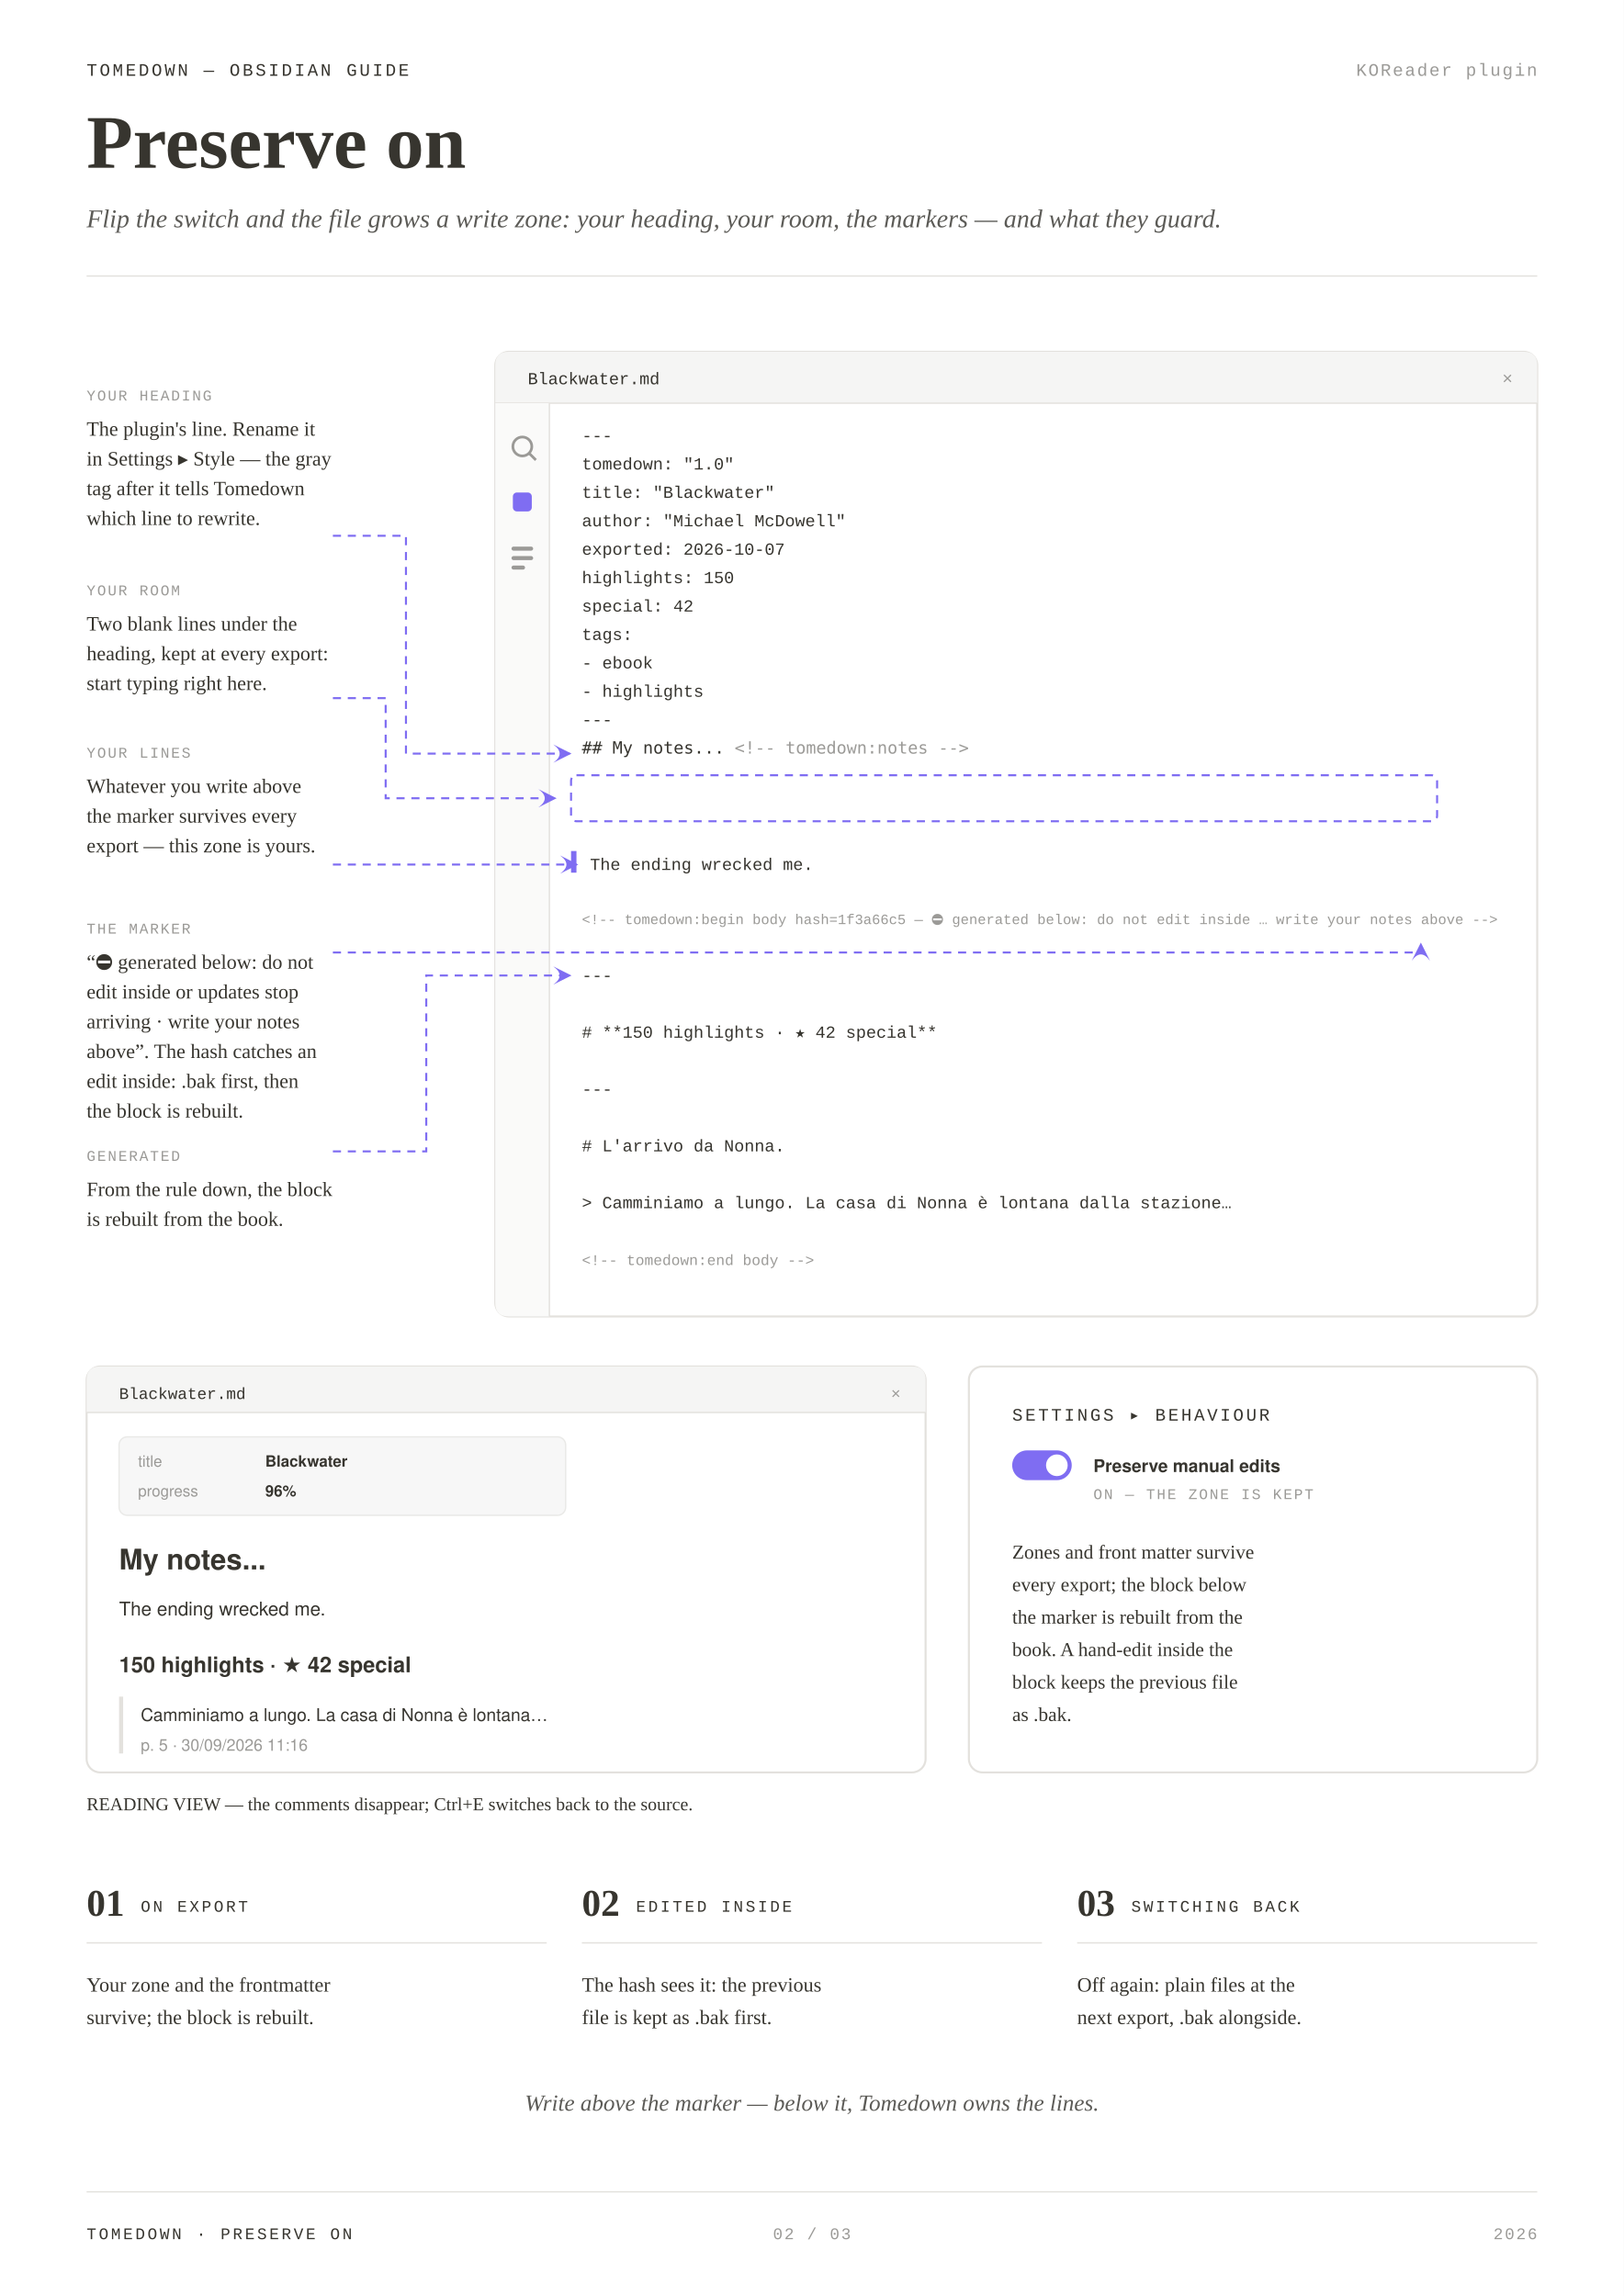
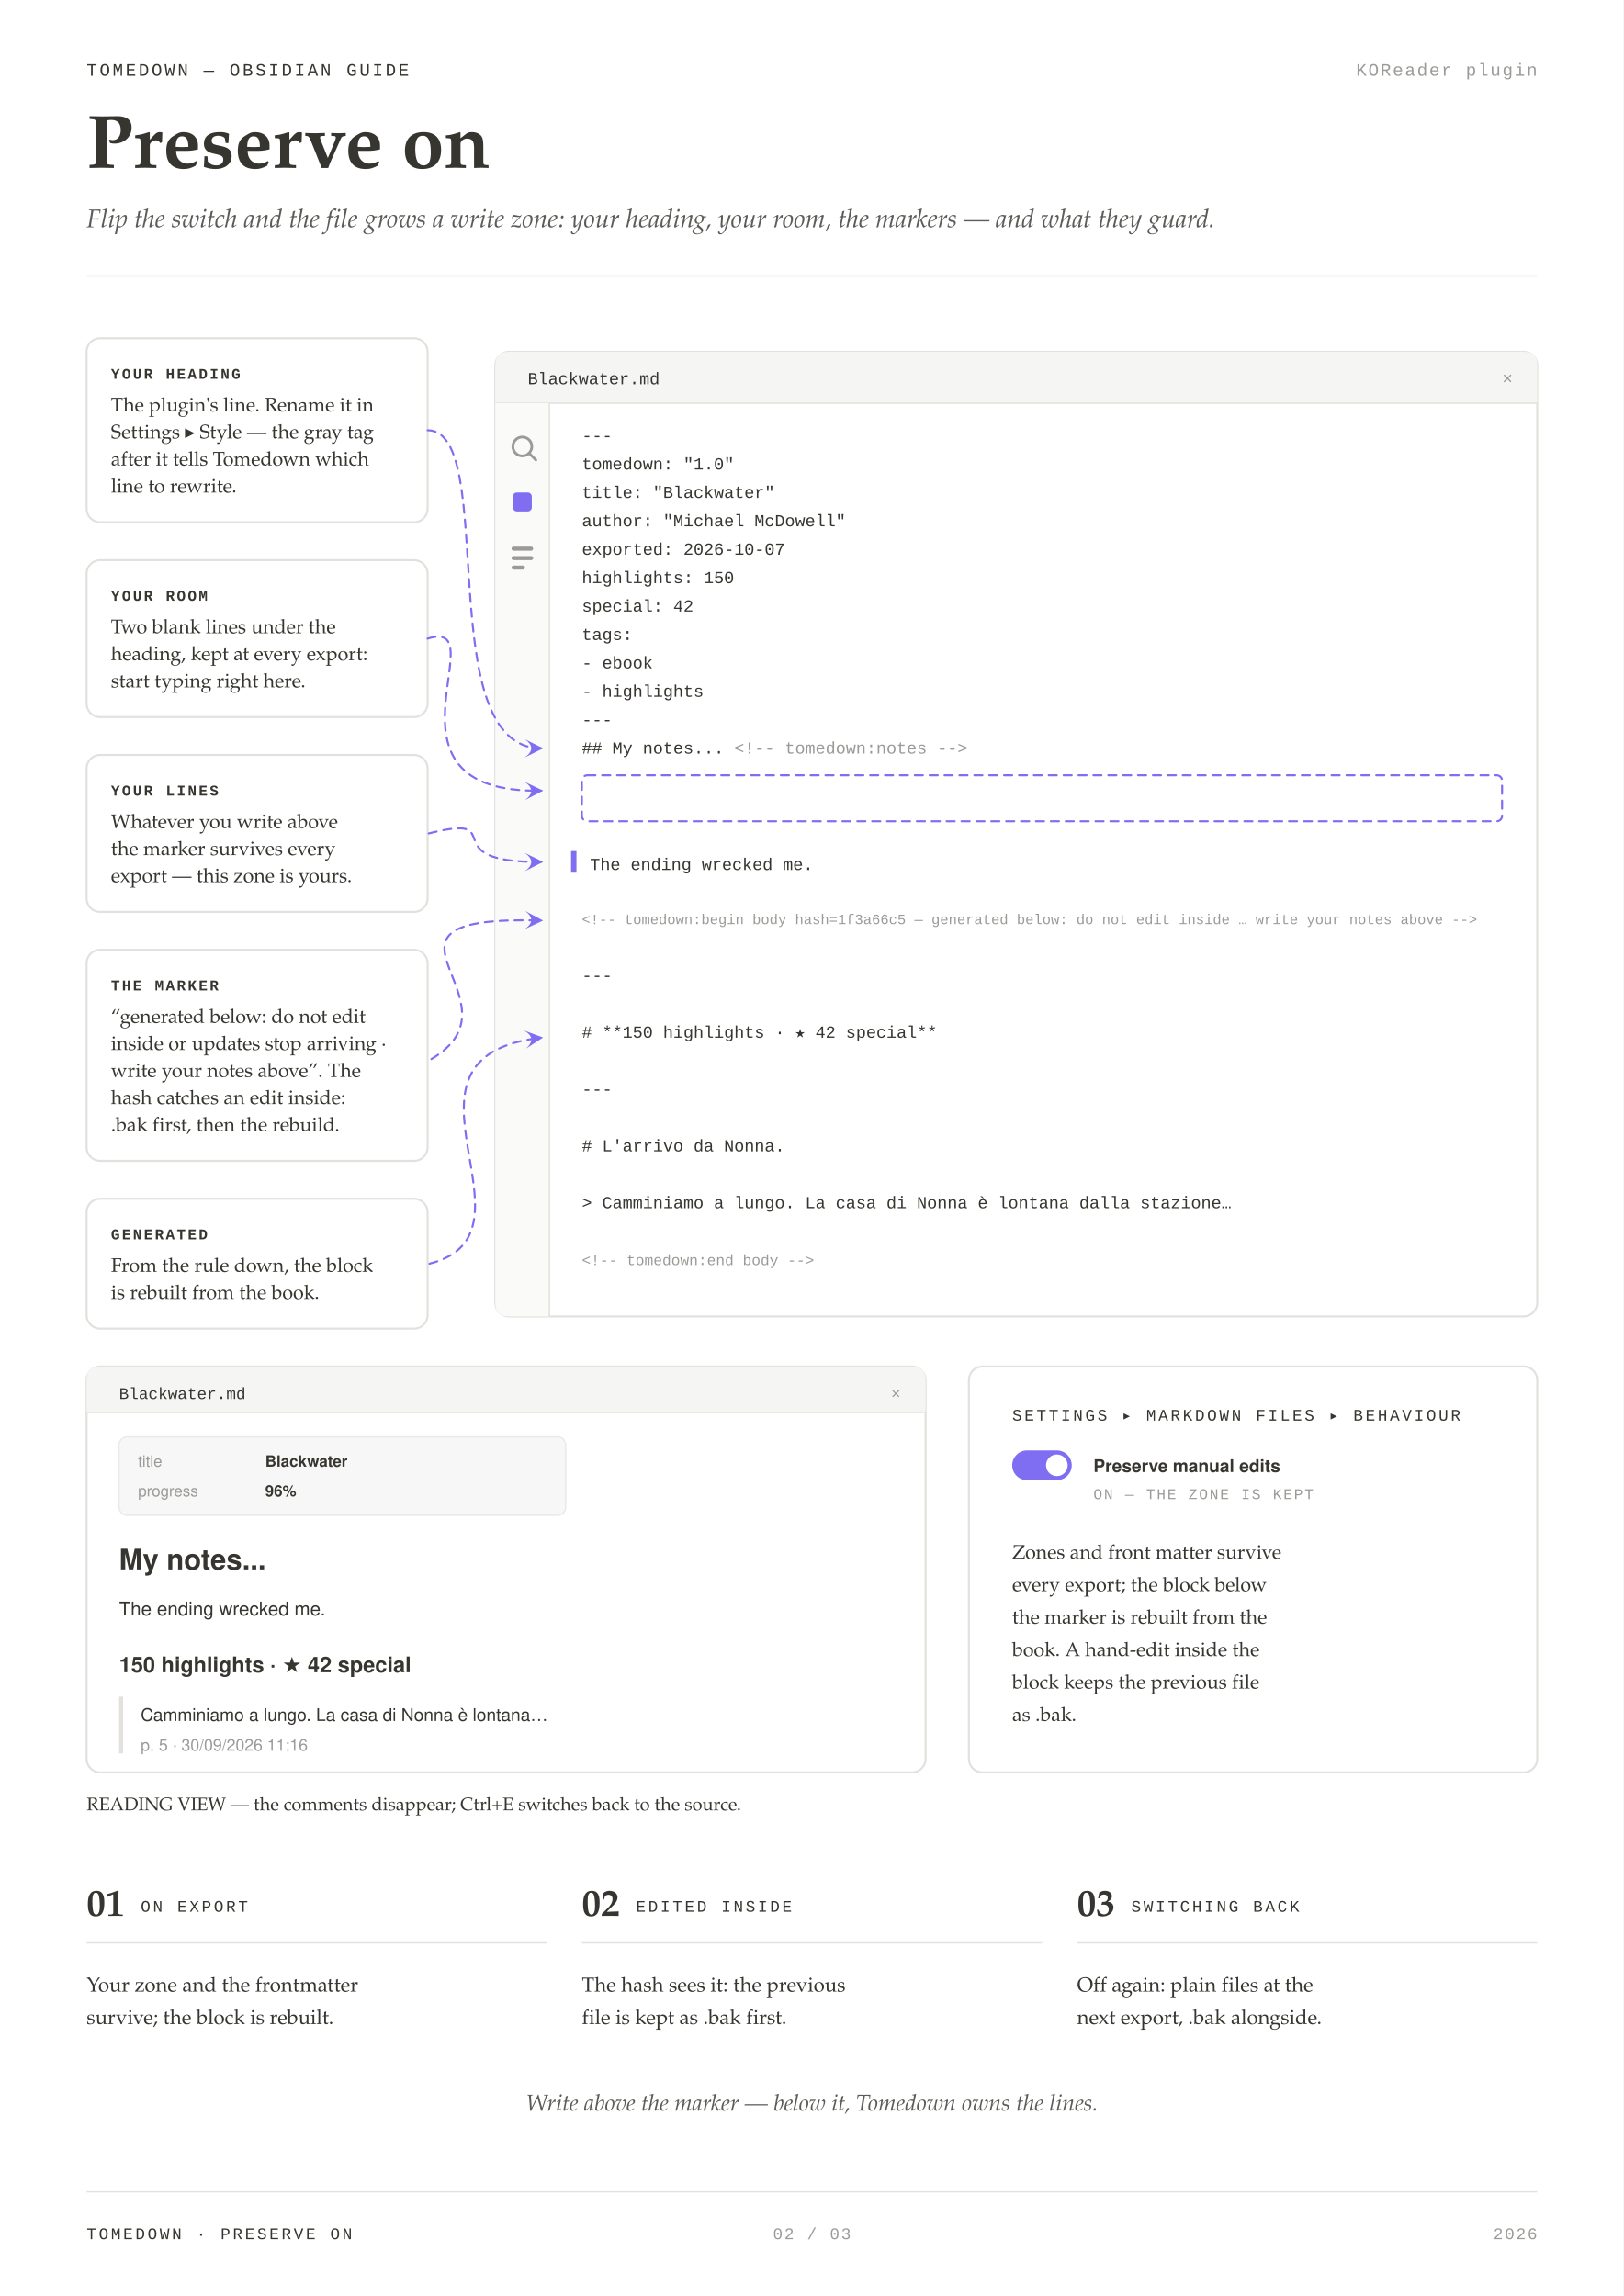
- <svg xmlns="http://www.w3.org/2000/svg" width="1200" height="1697" viewBox="0 0 1200 1697" role="img" aria-label="Tomedown Obsidian guide 02 — the book file with Preserve manual edits on: the tagged heading you can rename, two blank lines of room under it, your own lines above the begin marker, the marker and its hash, the generated block between the markers, the reading view where the comments disappear, and the settings toggle">
-   <style>
-     .display { font-family: Georgia, "Times New Roman", serif; font-weight: 700; fill: #37352F; }
-     .deck    { font-family: Georgia, "Times New Roman", serif; font-style: italic; fill: #5C5B57; }
-     .label   { font-family: "SF Mono", Menlo, Consolas, "Liberation Mono", monospace; letter-spacing: 1.8px; fill: #37352F; }
-     .labelm  { font-family: "SF Mono", Menlo, Consolas, "Liberation Mono", monospace; letter-spacing: 1.2px; fill: #9B9A97; }
-     .body    { font-family: Georgia, "Times New Roman", serif; fill: #37352F; }
-     .code    { font-family: "SF Mono", Menlo, Consolas, "Liberation Mono", monospace; fill: #37352F; }
-     .comment { font-family: "SF Mono", Menlo, Consolas, "Liberation Mono", monospace; fill: #9B9A97; }
-     .menu    { font-family: "Helvetica Neue", Helvetica, Arial, sans-serif; font-weight: 700; fill: #37352F; }
-     .ui      { font-family: "Helvetica Neue", Helvetica, Arial, sans-serif; fill: #37352F; }
-     .uim     { font-family: "Helvetica Neue", Helvetica, Arial, sans-serif; fill: #9B9A97; }
-     .rule    { stroke: #E3E1DD; stroke-width: 1; }
-     .hair    { stroke: #E3E1DD; stroke-width: 1; }
-     .dash    { stroke: #7F6DF2; stroke-width: 1.5; stroke-dasharray: 6 5; fill: none; }
-     .card    { fill: #FFFFFF; stroke: #E3E1DD; stroke-width: 1.5; }
-     .pill    { fill: #FFFFFF; stroke: #E3E1DD; stroke-width: 1.5; }
-     .accent  { fill: #7F6DF2; }
-   </style>
+ <svg xmlns="http://www.w3.org/2000/svg" width="1200" height="1697" aria-label="Tomedown Obsidian guide 02 — the book file with Preserve manual edits on: the tagged heading you can rename, two blank lines of room under it, your own lines above the begin marker, the marker and its hash, the generated block between the markers, the reading view where the comments disappear, and the settings toggle" role="img">
  <defs>
-     <marker id="ah" viewBox="0 0 10 10" refX="9" refY="5" markerWidth="9" markerHeight="9" orient="auto-start-reverse">
-       <path d="M0 0 L10 5 L0 10 Q7 5 0 0 z" fill="#7F6DF2" />
+     <marker orient="auto-start-reverse" markerHeight="9" markerWidth="9" refY="5" refX="9" viewBox="0 0 10 10" id="ah">
+       <path id="svg_1" fill="#7F6DF2" d="m0,0l10,5l-10,5q7,-5 0,-10z" />
    </marker>
  </defs>
-   <rect width="1200" height="1697" fill="#FFFFFF" />
-   <text class="label" x="64" y="56" font-size="13">TOMEDOWN — OBSIDIAN GUIDE</text>
-   <text class="labelm" x="1136" y="56" font-size="13" text-anchor="end">KOReader plugin</text>
-   <text class="display" x="64" y="124" font-size="56">Preserve on</text>
-   <text class="deck" x="64" y="168" font-size="19">Flip the switch and the file grows a write zone: your heading, your room, the markers — and what they guard.</text>
-   <line class="rule" x1="64" y1="204" x2="1136" y2="204" />
-   <rect x="366" y="260" width="770" height="713" rx="10" fill="#FFFFFF" stroke="#E3E1DD" stroke-width="1.5" />
-   <path d="M366 270 Q366 260 376 260 H1126 Q1136 260 1136 270 V298 H366 Z" fill="#F5F5F4" />
-   <line class="hair" x1="366" y1="298" x2="1136" y2="298" />
-   <text class="code" x="390" y="284" font-size="12.5">Blackwater.md</text>
-   <text class="comment" x="1114" y="284" font-size="13" text-anchor="middle">×</text>
-   <path d="M406 298 H366 V963 Q366 973 376 973 H406 Z" fill="#FAFAF9" />
-   <line class="hair" x1="406" y1="298" x2="406" y2="973" />
-   <circle cx="386" cy="330" r="7" fill="none" stroke="#9B9A97" stroke-width="2" />
-   <path d="M391 335 L396 340" stroke="#9B9A97" stroke-width="2" />
-   <rect x="379" y="364" width="14" height="14" rx="3" fill="#7F6DF2" />
-   <rect x="378" y="404" width="16" height="3" rx="1.5" fill="#9B9A97" />
-   <rect x="378" y="411" width="16" height="3" rx="1.5" fill="#9B9A97" />
-   <rect x="378" y="418" width="10" height="3" rx="1.5" fill="#9B9A97" />
-   <text class="code" x="430" y="326" font-size="12.5">---</text>
-   <text class="code" x="430" y="347" font-size="12.5">tomedown: "1.0"</text>
-   <text class="code" x="430" y="368" font-size="12.5">title: "Blackwater"</text>
-   <text class="code" x="430" y="389" font-size="12.5">author: "Michael McDowell"</text>
-   <text class="code" x="430" y="410" font-size="12.5">exported: 2026-10-07</text>
-   <text class="code" x="430" y="431" font-size="12.5">highlights: 150</text>
-   <text class="code" x="430" y="452" font-size="12.5">special: 42</text>
-   <text class="code" x="430" y="473" font-size="12.5">tags:</text>
-   <text class="code" x="430" y="494" font-size="12.5">  - ebook</text>
-   <text class="code" x="430" y="515" font-size="12.5">  - highlights</text>
-   <text class="code" x="430" y="536" font-size="12.5">---</text>
-   <text x="430" y="557" font-size="12.5" font-family="SF Mono, Menlo, Consolas, monospace" fill="#37352F">## My notes... <tspan fill="#9B9A97">&lt;!-- tomedown:notes --&gt;</tspan>
-   </text>
-   <rect class="dash" x="422" y="573" width="640" height="34" rx="4" />
-   <rect class="accent" x="422" y="629" width="4" height="16" />
-   <text class="code" x="436" y="643" font-size="12.5">The ending wrecked me.</text>
-   <text class="code" x="430" y="662" font-size="12.5"> </text>
-   <text class="comment" x="430" y="683" font-size="10.5">&lt;!-- tomedown:begin body hash=1f3a66c5 — ⛔ generated below: do not edit inside … write your notes above --&gt;</text>
-   <text class="code" x="430" y="704" font-size="12.5"> </text>
-   <text class="code" x="430" y="725" font-size="12.5">---</text>
-   <text class="code" x="430" y="746" font-size="12.5"> </text>
-   <text class="code" x="430" y="767" font-size="12.5"># **150 highlights · ★ 42 special**</text>
-   <text class="code" x="430" y="788" font-size="12.5"> </text>
-   <text class="code" x="430" y="809" font-size="12.5">---</text>
-   <text class="code" x="430" y="830" font-size="12.5"> </text>
-   <text class="code" x="430" y="851" font-size="12.5"># L'arrivo da Nonna.</text>
-   <text class="code" x="430" y="872" font-size="12.5"> </text>
-   <text class="code" x="430" y="893" font-size="12.5">&gt; Camminiamo a lungo. La casa di Nonna è lontana dalla stazione…</text>
-   <text class="code" x="430" y="914" font-size="12.5"> </text>
-   <text class="comment" x="430" y="935" font-size="11">&lt;!-- tomedown:end body --&gt;</text>
-   <text class="labelm" x="64" y="296" font-size="11">YOUR HEADING</text>
-   <text class="body" x="64" y="322" font-size="15">The plugin's line. Rename it</text>
-   <text class="body" x="64" y="344" font-size="15">in Settings ▸ Style — the gray</text>
-   <text class="body" x="64" y="366" font-size="15">tag after it tells Tomedown</text>
-   <text class="body" x="64" y="388" font-size="15">which line to rewrite.</text>
-   <path class="dash" marker-end="url(#ah)" d="M246 396 H300 V557 H421" />
-   <text class="labelm" x="64" y="440" font-size="11">YOUR ROOM</text>
-   <text class="body" x="64" y="466" font-size="15">Two blank lines under the</text>
-   <text class="body" x="64" y="488" font-size="15">heading, kept at every export:</text>
-   <text class="body" x="64" y="510" font-size="15">start typing right here.</text>
-   <path class="dash" marker-end="url(#ah)" d="M246 516 H285 V590 H410" />
-   <text class="labelm" x="64" y="560" font-size="11">YOUR LINES</text>
-   <text class="body" x="64" y="586" font-size="15">Whatever you write above</text>
-   <text class="body" x="64" y="608" font-size="15">the marker survives every</text>
-   <text class="body" x="64" y="630" font-size="15">export — this zone is yours.</text>
-   <path class="dash" marker-end="url(#ah)" d="M246 639 H426" />
-   <text class="labelm" x="64" y="690" font-size="11">THE MARKER</text>
-   <text class="body" x="64" y="716" font-size="15">“⛔ generated below: do not</text>
-   <text class="body" x="64" y="738" font-size="15">edit inside or updates stop</text>
-   <text class="body" x="64" y="760" font-size="15">arriving · write your notes</text>
-   <text class="body" x="64" y="782" font-size="15">above”. The hash catches an</text>
-   <text class="body" x="64" y="804" font-size="15">edit inside: .bak first, then</text>
-   <text class="body" x="64" y="826" font-size="15">the block is rebuilt.</text>
-   <path class="dash" marker-end="url(#ah)" d="M246 704 H1050 V698" />
-   <text class="labelm" x="64" y="858" font-size="11">GENERATED</text>
-   <text class="body" x="64" y="884" font-size="15">From the rule down, the block</text>
-   <text class="body" x="64" y="906" font-size="15">is rebuilt from the book.</text>
-   <path class="dash" marker-end="url(#ah)" d="M246 851 H315 V721 H421" />
-   <rect x="64" y="1010" width="620" height="300" rx="10" fill="#FFFFFF" stroke="#E3E1DD" stroke-width="1.5" />
-   <path d="M64 1020 Q64 1010 74 1010 H674 Q684 1010 684 1020 V1044 H64 Z" fill="#F5F5F4" />
-   <line class="hair" x1="64" y1="1044" x2="684" y2="1044" />
-   <text class="code" x="88" y="1034" font-size="12">Blackwater.md</text>
-   <text class="comment" x="662" y="1034" font-size="12" text-anchor="middle">×</text>
-   <rect x="88" y="1062" width="330" height="58" rx="6" fill="#F7F7F7" stroke="#E9E9E7" />
-   <text class="uim" x="102" y="1084" font-size="11.5">title</text>
-   <text class="ui" x="196" y="1084" font-size="11.5" font-weight="700">Blackwater</text>
-   <text class="uim" x="102" y="1106" font-size="11.5">progress</text>
-   <text class="ui" x="196" y="1106" font-size="11.5" font-weight="700">96%</text>
-   <text class="ui" x="88" y="1160" font-size="21" font-weight="700">My notes...</text>
-   <text class="ui" x="88" y="1194" font-size="14">The ending wrecked me.</text>
-   <text class="ui" x="88" y="1236" font-size="16" font-weight="700">150 highlights · ★ 42 special</text>
-   <rect x="88" y="1254" width="3" height="42" fill="#E3E1DD" />
-   <text class="ui" x="104" y="1272" font-size="13">Camminiamo a lungo. La casa di Nonna è lontana…</text>
-   <text class="uim" x="104" y="1294" font-size="12">p. 5 · 30/09/2026 11:16</text>
-   <text class="body" x="64" y="1338" font-size="13.5" fill="#9B9A97">READING VIEW — the comments disappear; Ctrl+E switches back to the source.</text>
-   <rect class="card" x="716" y="1010" width="420" height="300" rx="10" fill="#FBFBFA" />
-   <text class="label" x="748" y="1050" font-size="13">SETTINGS ▸ BEHAVIOUR</text>
-   <rect x="748" y="1072" width="44" height="22" rx="11" fill="#7F6DF2" />
-   <circle cx="781" cy="1083" r="8" fill="#FFFFFF" />
-   <text class="menu" x="808" y="1088" font-size="13">Preserve manual edits</text>
-   <text class="labelm" x="808" y="1108" font-size="11">ON — THE ZONE IS KEPT</text>
-   <text class="body" x="748" y="1152" font-size="14.5">Zones and front matter survive</text>
-   <text class="body" x="748" y="1176" font-size="14.5">every export; the block below</text>
-   <text class="body" x="748" y="1200" font-size="14.5">the marker is rebuilt from the</text>
-   <text class="body" x="748" y="1224" font-size="14.5">book. A hand-edit inside the</text>
-   <text class="body" x="748" y="1248" font-size="14.5">block keeps the previous file</text>
-   <text class="body" x="748" y="1272" font-size="14.5">as .bak.</text>
-   <text class="display" x="64" y="1416" font-size="28">01</text>
-   <text class="label" x="104" y="1413" font-size="12">ON EXPORT</text>
-   <line class="hair" x1="64" y1="1436" x2="404" y2="1436" />
-   <text class="body" x="64" y="1472" font-size="15">Your zone and the frontmatter</text>
-   <text class="body" x="64" y="1496" font-size="15">survive; the block is rebuilt.</text>
-   <text class="display" x="430" y="1416" font-size="28">02</text>
-   <text class="label" x="470" y="1413" font-size="12">EDITED INSIDE</text>
-   <line class="hair" x1="430" y1="1436" x2="770" y2="1436" />
-   <text class="body" x="430" y="1472" font-size="15">The hash sees it: the previous</text>
-   <text class="body" x="430" y="1496" font-size="15">file is kept as .bak first.</text>
-   <text class="display" x="796" y="1416" font-size="28">03</text>
-   <text class="label" x="836" y="1413" font-size="12">SWITCHING BACK</text>
-   <line class="hair" x1="796" y1="1436" x2="1136" y2="1436" />
-   <text class="body" x="796" y="1472" font-size="15">Off again: plain files at the</text>
-   <text class="body" x="796" y="1496" font-size="15">next export, .bak alongside.</text>
-   <text class="deck" x="600" y="1560" font-size="17" text-anchor="middle">Write above the marker — below it, Tomedown owns the lines.</text>
-   <line class="rule" x1="64" y1="1620" x2="1136" y2="1620" />
-   <text class="label" x="64" y="1655" font-size="12">TOMEDOWN · PRESERVE ON</text>
-   <text class="labelm" x="600" y="1655" font-size="12" text-anchor="middle">02 / 03</text>
-   <text class="labelm" x="1136" y="1655" font-size="12" text-anchor="end">2026</text>
+   <g>
+     <path id="svg_2" d="m-0.278,0l1200,0l0,1697l-1200,0l0,-1697z" opacity="undefined" fill="#FFFFFF" />
+     <text id="svg_3" fill="#37352F" letter-spacing="1.8px" font-family="'SF Mono', Menlo, Consolas, 'JetBrains Mono', 'Liberation Mono', 'DejaVu Sans Mono', monospace" font-size="13" y="56" x="64" class="label">TOMEDOWN — OBSIDIAN GUIDE</text>
+     <text id="svg_4" fill="#9B9A97" letter-spacing="1.2px" font-family="'SF Mono', Menlo, Consolas, 'JetBrains Mono', 'Liberation Mono', 'DejaVu Sans Mono', monospace" text-anchor="end" font-size="13" y="56" x="1136" class="labelm">KOReader plugin</text>
+     <text id="svg_5" fill="#37352F" font-weight="700" font-family="Georgia, 'Iowan Old Style', 'Palatino Linotype', 'Book Antiqua', 'Times New Roman', 'Liberation Serif', 'DejaVu Serif', serif" font-size="56" y="124" x="64" class="display">Preserve on</text>
+     <text id="svg_6" fill="#5C5B57" font-style="italic" font-family="Georgia, 'Iowan Old Style', 'Palatino Linotype', 'Book Antiqua', 'Times New Roman', 'Liberation Serif', 'DejaVu Serif', serif" font-size="19" y="168" x="64" class="deck">Flip the switch and the file grows a write zone: your heading, your room, the markers — and what they guard.</text>
+     <line id="svg_7" stroke="#E3E1DD" y2="204" x2="1136" y1="204" x1="64" class="rule" />
+     <path id="svg_8" d="m366,270c0,-5.434 4.566,-10 10,-10l750,0c5.434,0 10,4.566 10,10l0,693c0,5.434 -4.566,10 -10,10l-750,0c-5.434,0 -10,-4.566 -10,-10l0,-693z" opacity="undefined" stroke-width="1.5" stroke="#E3E1DD" fill="#FFFFFF" />
+     <path id="svg_9" fill="#F5F5F4" d="m366,270q0,-10 10,-10l750,0q10,0 10,10l0,28l-770,0l0,-28z" />
+     <line id="svg_10" stroke="#E3E1DD" y2="298" x2="1136" y1="298" x1="366" class="hair" />
+     <text id="svg_11" fill="#37352F" font-family="'SF Mono', Menlo, Consolas, 'JetBrains Mono', 'Liberation Mono', 'DejaVu Sans Mono', monospace" font-size="12.5" y="284" x="390" class="code">Blackwater.md</text>
+     <text id="svg_12" fill="#9B9A97" font-family="'SF Mono', Menlo, Consolas, 'JetBrains Mono', 'Liberation Mono', 'DejaVu Sans Mono', monospace" text-anchor="middle" font-size="13" y="284" x="1114" class="comment">×</text>
+     <path id="svg_13" fill="#FAFAF9" d="m406,298l-40,0l0,665q0,10 10,10l30,0l0,-675z" />
+     <line id="svg_14" stroke="#E3E1DD" y2="973" x2="406" y1="298" x1="406" class="hair" />
+     <circle id="svg_15" stroke-width="2" stroke="#9B9A97" fill="none" r="7" cy="330" cx="386" />
+     <path id="svg_16" stroke-linecap="round" stroke-width="2" stroke="#9B9A97" d="m391,335l5,5" />
+     <rect id="svg_17" fill="#7F6DF2" rx="3" height="14" width="14" y="364" x="379" />
+     <rect id="svg_18" fill="#9B9A97" rx="1.5" height="3" width="16" y="404" x="378" />
+     <rect id="svg_19" fill="#9B9A97" rx="1.5" height="3" width="16" y="411" x="378" />
+     <rect id="svg_20" fill="#9B9A97" rx="1.5" height="3" width="10" y="418" x="378" />
+     <text id="svg_21" fill="#37352F" font-family="'SF Mono', Menlo, Consolas, 'JetBrains Mono', 'Liberation Mono', 'DejaVu Sans Mono', monospace" font-size="12.5" y="326" x="430" class="code">---</text>
+     <text id="svg_22" fill="#37352F" font-family="'SF Mono', Menlo, Consolas, 'JetBrains Mono', 'Liberation Mono', 'DejaVu Sans Mono', monospace" font-size="12.5" y="347" x="430" class="code">tomedown: "1.0"</text>
+     <text id="svg_23" fill="#37352F" font-family="'SF Mono', Menlo, Consolas, 'JetBrains Mono', 'Liberation Mono', 'DejaVu Sans Mono', monospace" font-size="12.5" y="368" x="430" class="code">title: "Blackwater"</text>
+     <text id="svg_24" fill="#37352F" font-family="'SF Mono', Menlo, Consolas, 'JetBrains Mono', 'Liberation Mono', 'DejaVu Sans Mono', monospace" font-size="12.5" y="389" x="430" class="code">author: "Michael McDowell"</text>
+     <text id="svg_25" fill="#37352F" font-family="'SF Mono', Menlo, Consolas, 'JetBrains Mono', 'Liberation Mono', 'DejaVu Sans Mono', monospace" font-size="12.5" y="410" x="430" class="code">exported: 2026-10-07</text>
+     <text id="svg_26" fill="#37352F" font-family="'SF Mono', Menlo, Consolas, 'JetBrains Mono', 'Liberation Mono', 'DejaVu Sans Mono', monospace" font-size="12.5" y="431" x="430" class="code">highlights: 150</text>
+     <text id="svg_27" fill="#37352F" font-family="'SF Mono', Menlo, Consolas, 'JetBrains Mono', 'Liberation Mono', 'DejaVu Sans Mono', monospace" font-size="12.5" y="452" x="430" class="code">special: 42</text>
+     <text id="svg_28" fill="#37352F" font-family="'SF Mono', Menlo, Consolas, 'JetBrains Mono', 'Liberation Mono', 'DejaVu Sans Mono', monospace" font-size="12.5" y="473" x="430" class="code">tags:</text>
+     <text id="svg_29" fill="#37352F" font-family="'SF Mono', Menlo, Consolas, 'JetBrains Mono', 'Liberation Mono', 'DejaVu Sans Mono', monospace" font-size="12.5" y="494" x="430" class="code">- ebook</text>
+     <text id="svg_30" fill="#37352F" font-family="'SF Mono', Menlo, Consolas, 'JetBrains Mono', 'Liberation Mono', 'DejaVu Sans Mono', monospace" font-size="12.5" y="515" x="430" class="code">- highlights</text>
+     <text id="svg_31" fill="#37352F" font-family="'SF Mono', Menlo, Consolas, 'JetBrains Mono', 'Liberation Mono', 'DejaVu Sans Mono', monospace" font-size="12.5" y="536" x="430" class="code">---</text>
+     <text id="svg_32" fill="#37352F" font-family="SF Mono, Menlo, Consolas, JetBrains Mono, Liberation Mono, DejaVu Sans Mono, monospace" font-size="12.5" y="557" x="430">## My notes...
+    <tspan id="svg_33" fill="#9B9A97">&lt;!-- tomedown:notes --&gt;</tspan>
+     </text>
+     <rect id="svg_34" stroke-linecap="round" fill="none" stroke-dasharray="6 5" stroke-width="1.5" stroke="#7F6DF2" rx="4" height="34" width="680" y="573" x="430" class="dash" />
+     <rect id="svg_35" fill="#7F6DF2" height="16" width="4" y="629" x="422" class="accent" />
+     <text id="svg_36" fill="#37352F" font-family="'SF Mono', Menlo, Consolas, 'JetBrains Mono', 'Liberation Mono', 'DejaVu Sans Mono', monospace" font-size="12.5" y="643" x="436" class="code">The ending wrecked me.</text>
+     <text id="svg_37" fill="#37352F" font-family="'SF Mono', Menlo, Consolas, 'JetBrains Mono', 'Liberation Mono', 'DejaVu Sans Mono', monospace" font-size="12.5" y="662" x="430" class="code" />
+     <text id="svg_38" fill="#9B9A97" font-family="'SF Mono', Menlo, Consolas, 'JetBrains Mono', 'Liberation Mono', 'DejaVu Sans Mono', monospace" font-size="10.5" y="683" x="430" class="comment">&lt;!-- tomedown:begin body hash=1f3a66c5 — generated below: do not edit inside … write your notes above --&gt;</text>
+     <text id="svg_39" fill="#37352F" font-family="'SF Mono', Menlo, Consolas, 'JetBrains Mono', 'Liberation Mono', 'DejaVu Sans Mono', monospace" font-size="12.5" y="704" x="430" class="code" />
+     <text id="svg_40" fill="#37352F" font-family="'SF Mono', Menlo, Consolas, 'JetBrains Mono', 'Liberation Mono', 'DejaVu Sans Mono', monospace" font-size="12.5" y="725" x="430" class="code">---</text>
+     <text id="svg_41" fill="#37352F" font-family="'SF Mono', Menlo, Consolas, 'JetBrains Mono', 'Liberation Mono', 'DejaVu Sans Mono', monospace" font-size="12.5" y="746" x="430" class="code" />
+     <text id="svg_42" fill="#37352F" font-family="'SF Mono', Menlo, Consolas, 'JetBrains Mono', 'Liberation Mono', 'DejaVu Sans Mono', monospace" font-size="12.5" y="767" x="430" class="code"># **150 highlights · ★ 42 special**</text>
+     <text id="svg_43" fill="#37352F" font-family="'SF Mono', Menlo, Consolas, 'JetBrains Mono', 'Liberation Mono', 'DejaVu Sans Mono', monospace" font-size="12.5" y="788" x="430" class="code" />
+     <text id="svg_44" fill="#37352F" font-family="'SF Mono', Menlo, Consolas, 'JetBrains Mono', 'Liberation Mono', 'DejaVu Sans Mono', monospace" font-size="12.5" y="809" x="430" class="code">---</text>
+     <text id="svg_45" fill="#37352F" font-family="'SF Mono', Menlo, Consolas, 'JetBrains Mono', 'Liberation Mono', 'DejaVu Sans Mono', monospace" font-size="12.5" y="830" x="430" class="code" />
+     <text id="svg_46" fill="#37352F" font-family="'SF Mono', Menlo, Consolas, 'JetBrains Mono', 'Liberation Mono', 'DejaVu Sans Mono', monospace" font-size="12.5" y="851" x="430" class="code"># L'arrivo da Nonna.</text>
+     <text id="svg_47" fill="#37352F" font-family="'SF Mono', Menlo, Consolas, 'JetBrains Mono', 'Liberation Mono', 'DejaVu Sans Mono', monospace" font-size="12.5" y="872" x="430" class="code" />
+     <text id="svg_48" fill="#37352F" font-family="'SF Mono', Menlo, Consolas, 'JetBrains Mono', 'Liberation Mono', 'DejaVu Sans Mono', monospace" font-size="12.5" y="893" x="430" class="code">&gt; Camminiamo a lungo. La casa di Nonna è lontana dalla stazione…</text>
+     <text id="svg_49" fill="#37352F" font-family="'SF Mono', Menlo, Consolas, 'JetBrains Mono', 'Liberation Mono', 'DejaVu Sans Mono', monospace" font-size="12.5" y="914" x="430" class="code" />
+     <text id="svg_50" fill="#9B9A97" font-family="'SF Mono', Menlo, Consolas, 'JetBrains Mono', 'Liberation Mono', 'DejaVu Sans Mono', monospace" font-size="11" y="935" x="430" class="comment">&lt;!-- tomedown:end body --&gt;</text>
+     <rect id="svg_51" stroke-width="1.5" stroke="#E3E1DD" fill="none" rx="10" height="136" width="252" y="250" x="64" class="note" />
+     <text id="svg_52" fill="#37352F" letter-spacing="1.5px" font-weight="600" font-family="'SF Mono', Menlo, Consolas, 'JetBrains Mono', 'Liberation Mono', 'DejaVu Sans Mono', monospace" font-size="11" y="280" x="82" class="nhead">YOUR HEADING</text>
+     <text id="svg_53" fill="#37352F" font-family="Georgia, 'Iowan Old Style', 'Palatino Linotype', 'Book Antiqua', 'Times New Roman', 'Liberation Serif', 'DejaVu Serif', serif" font-size="14.5" y="304" x="82" class="body">The plugin's line. Rename it in</text>
+     <text id="svg_54" fill="#37352F" font-family="Georgia, 'Iowan Old Style', 'Palatino Linotype', 'Book Antiqua', 'Times New Roman', 'Liberation Serif', 'DejaVu Serif', serif" font-size="14.5" y="324" x="82" class="body">Settings ▸ Style — the gray tag</text>
+     <text id="svg_55" fill="#37352F" font-family="Georgia, 'Iowan Old Style', 'Palatino Linotype', 'Book Antiqua', 'Times New Roman', 'Liberation Serif', 'DejaVu Serif', serif" font-size="14.5" y="344" x="82" class="body">after it tells Tomedown which</text>
+     <text id="svg_56" fill="#37352F" font-family="Georgia, 'Iowan Old Style', 'Palatino Linotype', 'Book Antiqua', 'Times New Roman', 'Liberation Serif', 'DejaVu Serif', serif" font-size="14.5" y="364" x="82" class="body">line to rewrite.</text>
+     <path id="svg_57" stroke-linecap="round" fill="none" stroke-dasharray="6 5" stroke-width="1.5" stroke="#7F6DF2" d="m316,318c53,0 1.889,234.833 84,235.111" marker-end="url(#ah)" class="dash" />
+     <rect id="svg_58" stroke-width="1.5" stroke="#E3E1DD" fill="none" rx="10" height="116" width="252" y="414" x="64" class="note" />
+     <text id="svg_59" fill="#37352F" letter-spacing="1.5px" font-weight="600" font-family="'SF Mono', Menlo, Consolas, 'JetBrains Mono', 'Liberation Mono', 'DejaVu Sans Mono', monospace" font-size="11" y="444" x="82" class="nhead">YOUR ROOM</text>
+     <text id="svg_60" fill="#37352F" font-family="Georgia, 'Iowan Old Style', 'Palatino Linotype', 'Book Antiqua', 'Times New Roman', 'Liberation Serif', 'DejaVu Serif', serif" font-size="14.5" y="468" x="82" class="body">Two blank lines under the</text>
+     <text id="svg_61" fill="#37352F" font-family="Georgia, 'Iowan Old Style', 'Palatino Linotype', 'Book Antiqua', 'Times New Roman', 'Liberation Serif', 'DejaVu Serif', serif" font-size="14.5" y="488" x="82" class="body">heading, kept at every export:</text>
+     <text id="svg_62" fill="#37352F" font-family="Georgia, 'Iowan Old Style', 'Palatino Linotype', 'Book Antiqua', 'Times New Roman', 'Liberation Serif', 'DejaVu Serif', serif" font-size="14.5" y="508" x="82" class="body">start typing right here.</text>
+     <path stroke="#7F6DF2" id="svg_63" stroke-linecap="round" fill="none" stroke-dasharray="6 5" stroke-width="1.5" d="m316,472c52.655,-16.552 -45.985,114.762 84,112.406" marker-end="url(#ah)" class="dash" />
+     <rect id="svg_64" stroke-width="1.5" stroke="#E3E1DD" fill="none" rx="10" height="116" width="252" y="558" x="64" class="note" />
+     <text id="svg_65" fill="#37352F" letter-spacing="1.5px" font-weight="600" font-family="'SF Mono', Menlo, Consolas, 'JetBrains Mono', 'Liberation Mono', 'DejaVu Sans Mono', monospace" font-size="11" y="588" x="82" class="nhead">YOUR LINES</text>
+     <text id="svg_66" fill="#37352F" font-family="Georgia, 'Iowan Old Style', 'Palatino Linotype', 'Book Antiqua', 'Times New Roman', 'Liberation Serif', 'DejaVu Serif', serif" font-size="14.5" y="612" x="82" class="body">Whatever you write above</text>
+     <text id="svg_67" fill="#37352F" font-family="Georgia, 'Iowan Old Style', 'Palatino Linotype', 'Book Antiqua', 'Times New Roman', 'Liberation Serif', 'DejaVu Serif', serif" font-size="14.5" y="632" x="82" class="body">the marker survives every</text>
+     <text id="svg_68" fill="#37352F" font-family="Georgia, 'Iowan Old Style', 'Palatino Linotype', 'Book Antiqua', 'Times New Roman', 'Liberation Serif', 'DejaVu Serif', serif" font-size="14.5" y="652" x="82" class="body">export — this zone is yours.</text>
+     <path id="svg_69" stroke-linecap="round" fill="none" stroke-dasharray="6 5" stroke-width="1.5" stroke="#7F6DF2" d="m316.833,616c61.966,-15.517 0.816,21.732 83.167,21.042" marker-end="url(#ah)" class="dash" />
+     <rect id="svg_70" stroke-width="1.5" stroke="#E3E1DD" fill="none" rx="10" height="156" width="252" y="702" x="64" class="note" />
+     <text id="svg_71" fill="#37352F" letter-spacing="1.5px" font-weight="600" font-family="'SF Mono', Menlo, Consolas, 'JetBrains Mono', 'Liberation Mono', 'DejaVu Sans Mono', monospace" font-size="11" y="732" x="82" class="nhead">THE MARKER</text>
+     <text id="svg_72" fill="#37352F" font-family="Georgia, 'Iowan Old Style', 'Palatino Linotype', 'Book Antiqua', 'Times New Roman', 'Liberation Serif', 'DejaVu Serif', serif" font-size="14.5" y="756" x="82" class="body">“generated below: do not edit</text>
+     <text id="svg_73" fill="#37352F" font-family="Georgia, 'Iowan Old Style', 'Palatino Linotype', 'Book Antiqua', 'Times New Roman', 'Liberation Serif', 'DejaVu Serif', serif" font-size="14.5" y="776" x="82" class="body">inside or updates stop arriving ·</text>
+     <text id="svg_74" fill="#37352F" font-family="Georgia, 'Iowan Old Style', 'Palatino Linotype', 'Book Antiqua', 'Times New Roman', 'Liberation Serif', 'DejaVu Serif', serif" font-size="14.5" y="796" x="82" class="body">write your notes above”. The</text>
+     <text id="svg_75" fill="#37352F" font-family="Georgia, 'Iowan Old Style', 'Palatino Linotype', 'Book Antiqua', 'Times New Roman', 'Liberation Serif', 'DejaVu Serif', serif" font-size="14.5" y="816" x="82" class="body">hash catches an edit inside:</text>
+     <text id="svg_76" fill="#37352F" font-family="Georgia, 'Iowan Old Style', 'Palatino Linotype', 'Book Antiqua', 'Times New Roman', 'Liberation Serif', 'DejaVu Serif', serif" font-size="14.5" y="836" x="82" class="body">.bak first, then the rebuild.</text>
+     <path id="svg_77" stroke-linecap="round" fill="none" stroke-dasharray="6 5" stroke-width="1.5" stroke="#7F6DF2" d="m318.778,782.778c73,-43.103 -66.732,-106.559 81.222,-102.421" marker-end="url(#ah)" class="dash" />
+     <rect id="svg_78" stroke-width="1.5" stroke="#E3E1DD" fill="none" rx="10" height="96" width="252" y="886" x="64" class="note" />
+     <text id="svg_79" fill="#37352F" letter-spacing="1.5px" font-weight="600" font-family="'SF Mono', Menlo, Consolas, 'JetBrains Mono', 'Liberation Mono', 'DejaVu Sans Mono', monospace" font-size="11" y="916" x="82" class="nhead">GENERATED</text>
+     <text id="svg_80" fill="#37352F" font-family="Georgia, 'Iowan Old Style', 'Palatino Linotype', 'Book Antiqua', 'Times New Roman', 'Liberation Serif', 'DejaVu Serif', serif" font-size="14.5" y="940" x="82" class="body">From the rule down, the block</text>
+     <text id="svg_81" fill="#37352F" font-family="Georgia, 'Iowan Old Style', 'Palatino Linotype', 'Book Antiqua', 'Times New Roman', 'Liberation Serif', 'DejaVu Serif', serif" font-size="14.5" y="960" x="82" class="body">is rebuilt from the book.</text>
+     <path stroke="#7F6DF2" id="svg_82" stroke-linecap="round" fill="none" stroke-dasharray="6 5" stroke-width="1.5" d="m317.389,934c89.191,-22.5 -41.666,-153.111 82.611,-167" marker-end="url(#ah)" class="dash" />
+     <rect id="svg_83" stroke-width="1.5" stroke="#E3E1DD" fill="#FFFFFF" rx="10" height="300" width="620" y="1010" x="64" />
+     <path id="svg_84" fill="#F5F5F4" d="m64,1020q0,-10 10,-10l600,0q10,0 10,10l0,24l-620,0l0,-24z" />
+     <line id="svg_85" stroke="#E3E1DD" y2="1044" x2="684" y1="1044" x1="64" class="hair" />
+     <text id="svg_86" fill="#37352F" font-family="'SF Mono', Menlo, Consolas, 'JetBrains Mono', 'Liberation Mono', 'DejaVu Sans Mono', monospace" font-size="12" y="1034" x="88" class="code">Blackwater.md</text>
+     <text id="svg_87" fill="#9B9A97" font-family="'SF Mono', Menlo, Consolas, 'JetBrains Mono', 'Liberation Mono', 'DejaVu Sans Mono', monospace" text-anchor="middle" font-size="12" y="1034" x="662" class="comment">×</text>
+     <rect id="svg_88" stroke="#E9E9E7" fill="#F7F7F7" rx="6" height="58" width="330" y="1062" x="88" />
+     <text id="svg_89" fill="#9B9A97" font-family="'Helvetica Neue', Helvetica, Arial, 'Liberation Sans', 'DejaVu Sans', sans-serif" font-size="11.5" y="1084" x="102" class="uim">title</text>
+     <text id="svg_90" fill="#37352F" font-family="'Helvetica Neue', Helvetica, Arial, 'Liberation Sans', 'DejaVu Sans', sans-serif" font-weight="700" font-size="11.5" y="1084" x="196" class="ui">Blackwater</text>
+     <text id="svg_91" fill="#9B9A97" font-family="'Helvetica Neue', Helvetica, Arial, 'Liberation Sans', 'DejaVu Sans', sans-serif" font-size="11.5" y="1106" x="102" class="uim">progress</text>
+     <text id="svg_92" fill="#37352F" font-family="'Helvetica Neue', Helvetica, Arial, 'Liberation Sans', 'DejaVu Sans', sans-serif" font-weight="700" font-size="11.5" y="1106" x="196" class="ui">96%</text>
+     <text id="svg_93" fill="#37352F" font-family="'Helvetica Neue', Helvetica, Arial, 'Liberation Sans', 'DejaVu Sans', sans-serif" font-weight="700" font-size="21" y="1160" x="88" class="ui">My notes...</text>
+     <text id="svg_94" fill="#37352F" font-family="'Helvetica Neue', Helvetica, Arial, 'Liberation Sans', 'DejaVu Sans', sans-serif" font-size="14" y="1194" x="88" class="ui">The ending wrecked me.</text>
+     <text id="svg_95" fill="#37352F" font-family="'Helvetica Neue', Helvetica, Arial, 'Liberation Sans', 'DejaVu Sans', sans-serif" font-weight="700" font-size="16" y="1236" x="88" class="ui">150 highlights · ★ 42 special</text>
+     <rect id="svg_96" fill="#E3E1DD" height="42" width="3" y="1254" x="88" />
+     <text id="svg_97" fill="#37352F" font-family="'Helvetica Neue', Helvetica, Arial, 'Liberation Sans', 'DejaVu Sans', sans-serif" font-size="13" y="1272" x="104" class="ui">Camminiamo a lungo. La casa di Nonna è lontana…</text>
+     <text id="svg_98" fill="#9B9A97" font-family="'Helvetica Neue', Helvetica, Arial, 'Liberation Sans', 'DejaVu Sans', sans-serif" font-size="12" y="1294" x="104" class="uim">p. 5 · 30/09/2026 11:16</text>
+     <text id="svg_99" font-family="Georgia, 'Iowan Old Style', 'Palatino Linotype', 'Book Antiqua', 'Times New Roman', 'Liberation Serif', 'DejaVu Serif', serif" fill="#37352F" font-size="13.5" y="1338" x="64" class="body">READING VIEW — the comments disappear; Ctrl+E switches back to the source.</text>
+     <rect id="svg_100" stroke-width="1.5" stroke="#E3E1DD" fill="#FFFFFF" rx="10" height="300" width="420" y="1010" x="716" class="card" />
+     <text id="svg_101" fill="#37352F" letter-spacing="1.8px" font-family="'SF Mono', Menlo, Consolas, 'JetBrains Mono', 'Liberation Mono', 'DejaVu Sans Mono', monospace" font-size="12" y="1050" x="748" class="label">SETTINGS ▸ MARKDOWN FILES ▸ BEHAVIOUR</text>
+     <rect id="svg_102" fill="#7F6DF2" rx="11" height="22" width="44" y="1072" x="748" />
+     <circle id="svg_103" fill="#FFFFFF" r="8" cy="1083" cx="781" />
+     <text id="svg_104" fill="#37352F" font-weight="700" font-family="'Helvetica Neue', Helvetica, Arial, 'Liberation Sans', 'DejaVu Sans', sans-serif" font-size="13" y="1088" x="808" class="menu">Preserve manual edits</text>
+     <text id="svg_105" fill="#9B9A97" letter-spacing="1.2px" font-family="'SF Mono', Menlo, Consolas, 'JetBrains Mono', 'Liberation Mono', 'DejaVu Sans Mono', monospace" font-size="11" y="1108" x="808" class="labelm">ON — THE ZONE IS KEPT</text>
+     <text id="svg_106" fill="#37352F" font-family="Georgia, 'Iowan Old Style', 'Palatino Linotype', 'Book Antiqua', 'Times New Roman', 'Liberation Serif', 'DejaVu Serif', serif" font-size="14.5" y="1152" x="748" class="body">Zones and front matter survive</text>
+     <text id="svg_107" fill="#37352F" font-family="Georgia, 'Iowan Old Style', 'Palatino Linotype', 'Book Antiqua', 'Times New Roman', 'Liberation Serif', 'DejaVu Serif', serif" font-size="14.5" y="1176" x="748" class="body">every export; the block below</text>
+     <text id="svg_108" fill="#37352F" font-family="Georgia, 'Iowan Old Style', 'Palatino Linotype', 'Book Antiqua', 'Times New Roman', 'Liberation Serif', 'DejaVu Serif', serif" font-size="14.5" y="1200" x="748" class="body">the marker is rebuilt from the</text>
+     <text id="svg_109" fill="#37352F" font-family="Georgia, 'Iowan Old Style', 'Palatino Linotype', 'Book Antiqua', 'Times New Roman', 'Liberation Serif', 'DejaVu Serif', serif" font-size="14.5" y="1224" x="748" class="body">book. A hand-edit inside the</text>
+     <text id="svg_110" fill="#37352F" font-family="Georgia, 'Iowan Old Style', 'Palatino Linotype', 'Book Antiqua', 'Times New Roman', 'Liberation Serif', 'DejaVu Serif', serif" font-size="14.5" y="1248" x="748" class="body">block keeps the previous file</text>
+     <text id="svg_111" fill="#37352F" font-family="Georgia, 'Iowan Old Style', 'Palatino Linotype', 'Book Antiqua', 'Times New Roman', 'Liberation Serif', 'DejaVu Serif', serif" font-size="14.5" y="1272" x="748" class="body">as .bak.</text>
+     <text id="svg_112" fill="#37352F" font-weight="700" font-family="Georgia, 'Iowan Old Style', 'Palatino Linotype', 'Book Antiqua', 'Times New Roman', 'Liberation Serif', 'DejaVu Serif', serif" font-size="28" y="1416" x="64" class="display">01</text>
+     <text id="svg_113" fill="#37352F" letter-spacing="1.8px" font-family="'SF Mono', Menlo, Consolas, 'JetBrains Mono', 'Liberation Mono', 'DejaVu Sans Mono', monospace" font-size="12" y="1413" x="104" class="label">ON EXPORT</text>
+     <line id="svg_114" stroke="#E3E1DD" y2="1436" x2="404" y1="1436" x1="64" class="hair" />
+     <text id="svg_115" fill="#37352F" font-family="Georgia, 'Iowan Old Style', 'Palatino Linotype', 'Book Antiqua', 'Times New Roman', 'Liberation Serif', 'DejaVu Serif', serif" font-size="15" y="1472" x="64" class="body">Your zone and the frontmatter</text>
+     <text id="svg_116" fill="#37352F" font-family="Georgia, 'Iowan Old Style', 'Palatino Linotype', 'Book Antiqua', 'Times New Roman', 'Liberation Serif', 'DejaVu Serif', serif" font-size="15" y="1496" x="64" class="body">survive; the block is rebuilt.</text>
+     <text id="svg_117" fill="#37352F" font-weight="700" font-family="Georgia, 'Iowan Old Style', 'Palatino Linotype', 'Book Antiqua', 'Times New Roman', 'Liberation Serif', 'DejaVu Serif', serif" font-size="28" y="1416" x="430" class="display">02</text>
+     <text id="svg_118" fill="#37352F" letter-spacing="1.8px" font-family="'SF Mono', Menlo, Consolas, 'JetBrains Mono', 'Liberation Mono', 'DejaVu Sans Mono', monospace" font-size="12" y="1413" x="470" class="label">EDITED INSIDE</text>
+     <line id="svg_119" stroke="#E3E1DD" y2="1436" x2="770" y1="1436" x1="430" class="hair" />
+     <text id="svg_120" fill="#37352F" font-family="Georgia, 'Iowan Old Style', 'Palatino Linotype', 'Book Antiqua', 'Times New Roman', 'Liberation Serif', 'DejaVu Serif', serif" font-size="15" y="1472" x="430" class="body">The hash sees it: the previous</text>
+     <text id="svg_121" fill="#37352F" font-family="Georgia, 'Iowan Old Style', 'Palatino Linotype', 'Book Antiqua', 'Times New Roman', 'Liberation Serif', 'DejaVu Serif', serif" font-size="15" y="1496" x="430" class="body">file is kept as .bak first.</text>
+     <text id="svg_122" fill="#37352F" font-weight="700" font-family="Georgia, 'Iowan Old Style', 'Palatino Linotype', 'Book Antiqua', 'Times New Roman', 'Liberation Serif', 'DejaVu Serif', serif" font-size="28" y="1416" x="796" class="display">03</text>
+     <text id="svg_123" fill="#37352F" letter-spacing="1.8px" font-family="'SF Mono', Menlo, Consolas, 'JetBrains Mono', 'Liberation Mono', 'DejaVu Sans Mono', monospace" font-size="12" y="1413" x="836" class="label">SWITCHING BACK</text>
+     <line id="svg_124" stroke="#E3E1DD" y2="1436" x2="1136" y1="1436" x1="796" class="hair" />
+     <text id="svg_125" fill="#37352F" font-family="Georgia, 'Iowan Old Style', 'Palatino Linotype', 'Book Antiqua', 'Times New Roman', 'Liberation Serif', 'DejaVu Serif', serif" font-size="15" y="1472" x="796" class="body">Off again: plain files at the</text>
+     <text id="svg_126" fill="#37352F" font-family="Georgia, 'Iowan Old Style', 'Palatino Linotype', 'Book Antiqua', 'Times New Roman', 'Liberation Serif', 'DejaVu Serif', serif" font-size="15" y="1496" x="796" class="body">next export, .bak alongside.</text>
+     <text id="svg_127" fill="#5C5B57" font-style="italic" font-family="Georgia, 'Iowan Old Style', 'Palatino Linotype', 'Book Antiqua', 'Times New Roman', 'Liberation Serif', 'DejaVu Serif', serif" text-anchor="middle" font-size="17" y="1560" x="600" class="deck">Write above the marker — below it, Tomedown owns the lines.</text>
+     <line id="svg_128" stroke="#E3E1DD" y2="1620" x2="1136" y1="1620" x1="64" class="rule" />
+     <text id="svg_129" fill="#37352F" letter-spacing="1.8px" font-family="'SF Mono', Menlo, Consolas, 'JetBrains Mono', 'Liberation Mono', 'DejaVu Sans Mono', monospace" font-size="12" y="1655" x="64" class="label">TOMEDOWN · PRESERVE ON</text>
+     <text id="svg_130" fill="#9B9A97" letter-spacing="1.2px" font-family="'SF Mono', Menlo, Consolas, 'JetBrains Mono', 'Liberation Mono', 'DejaVu Sans Mono', monospace" text-anchor="middle" font-size="12" y="1655" x="600" class="labelm">02 / 03</text>
+     <text id="svg_131" fill="#9B9A97" letter-spacing="1.2px" font-family="'SF Mono', Menlo, Consolas, 'JetBrains Mono', 'Liberation Mono', 'DejaVu Sans Mono', monospace" text-anchor="end" font-size="12" y="1655" x="1136" class="labelm">2026</text>
+   </g>
</svg>
